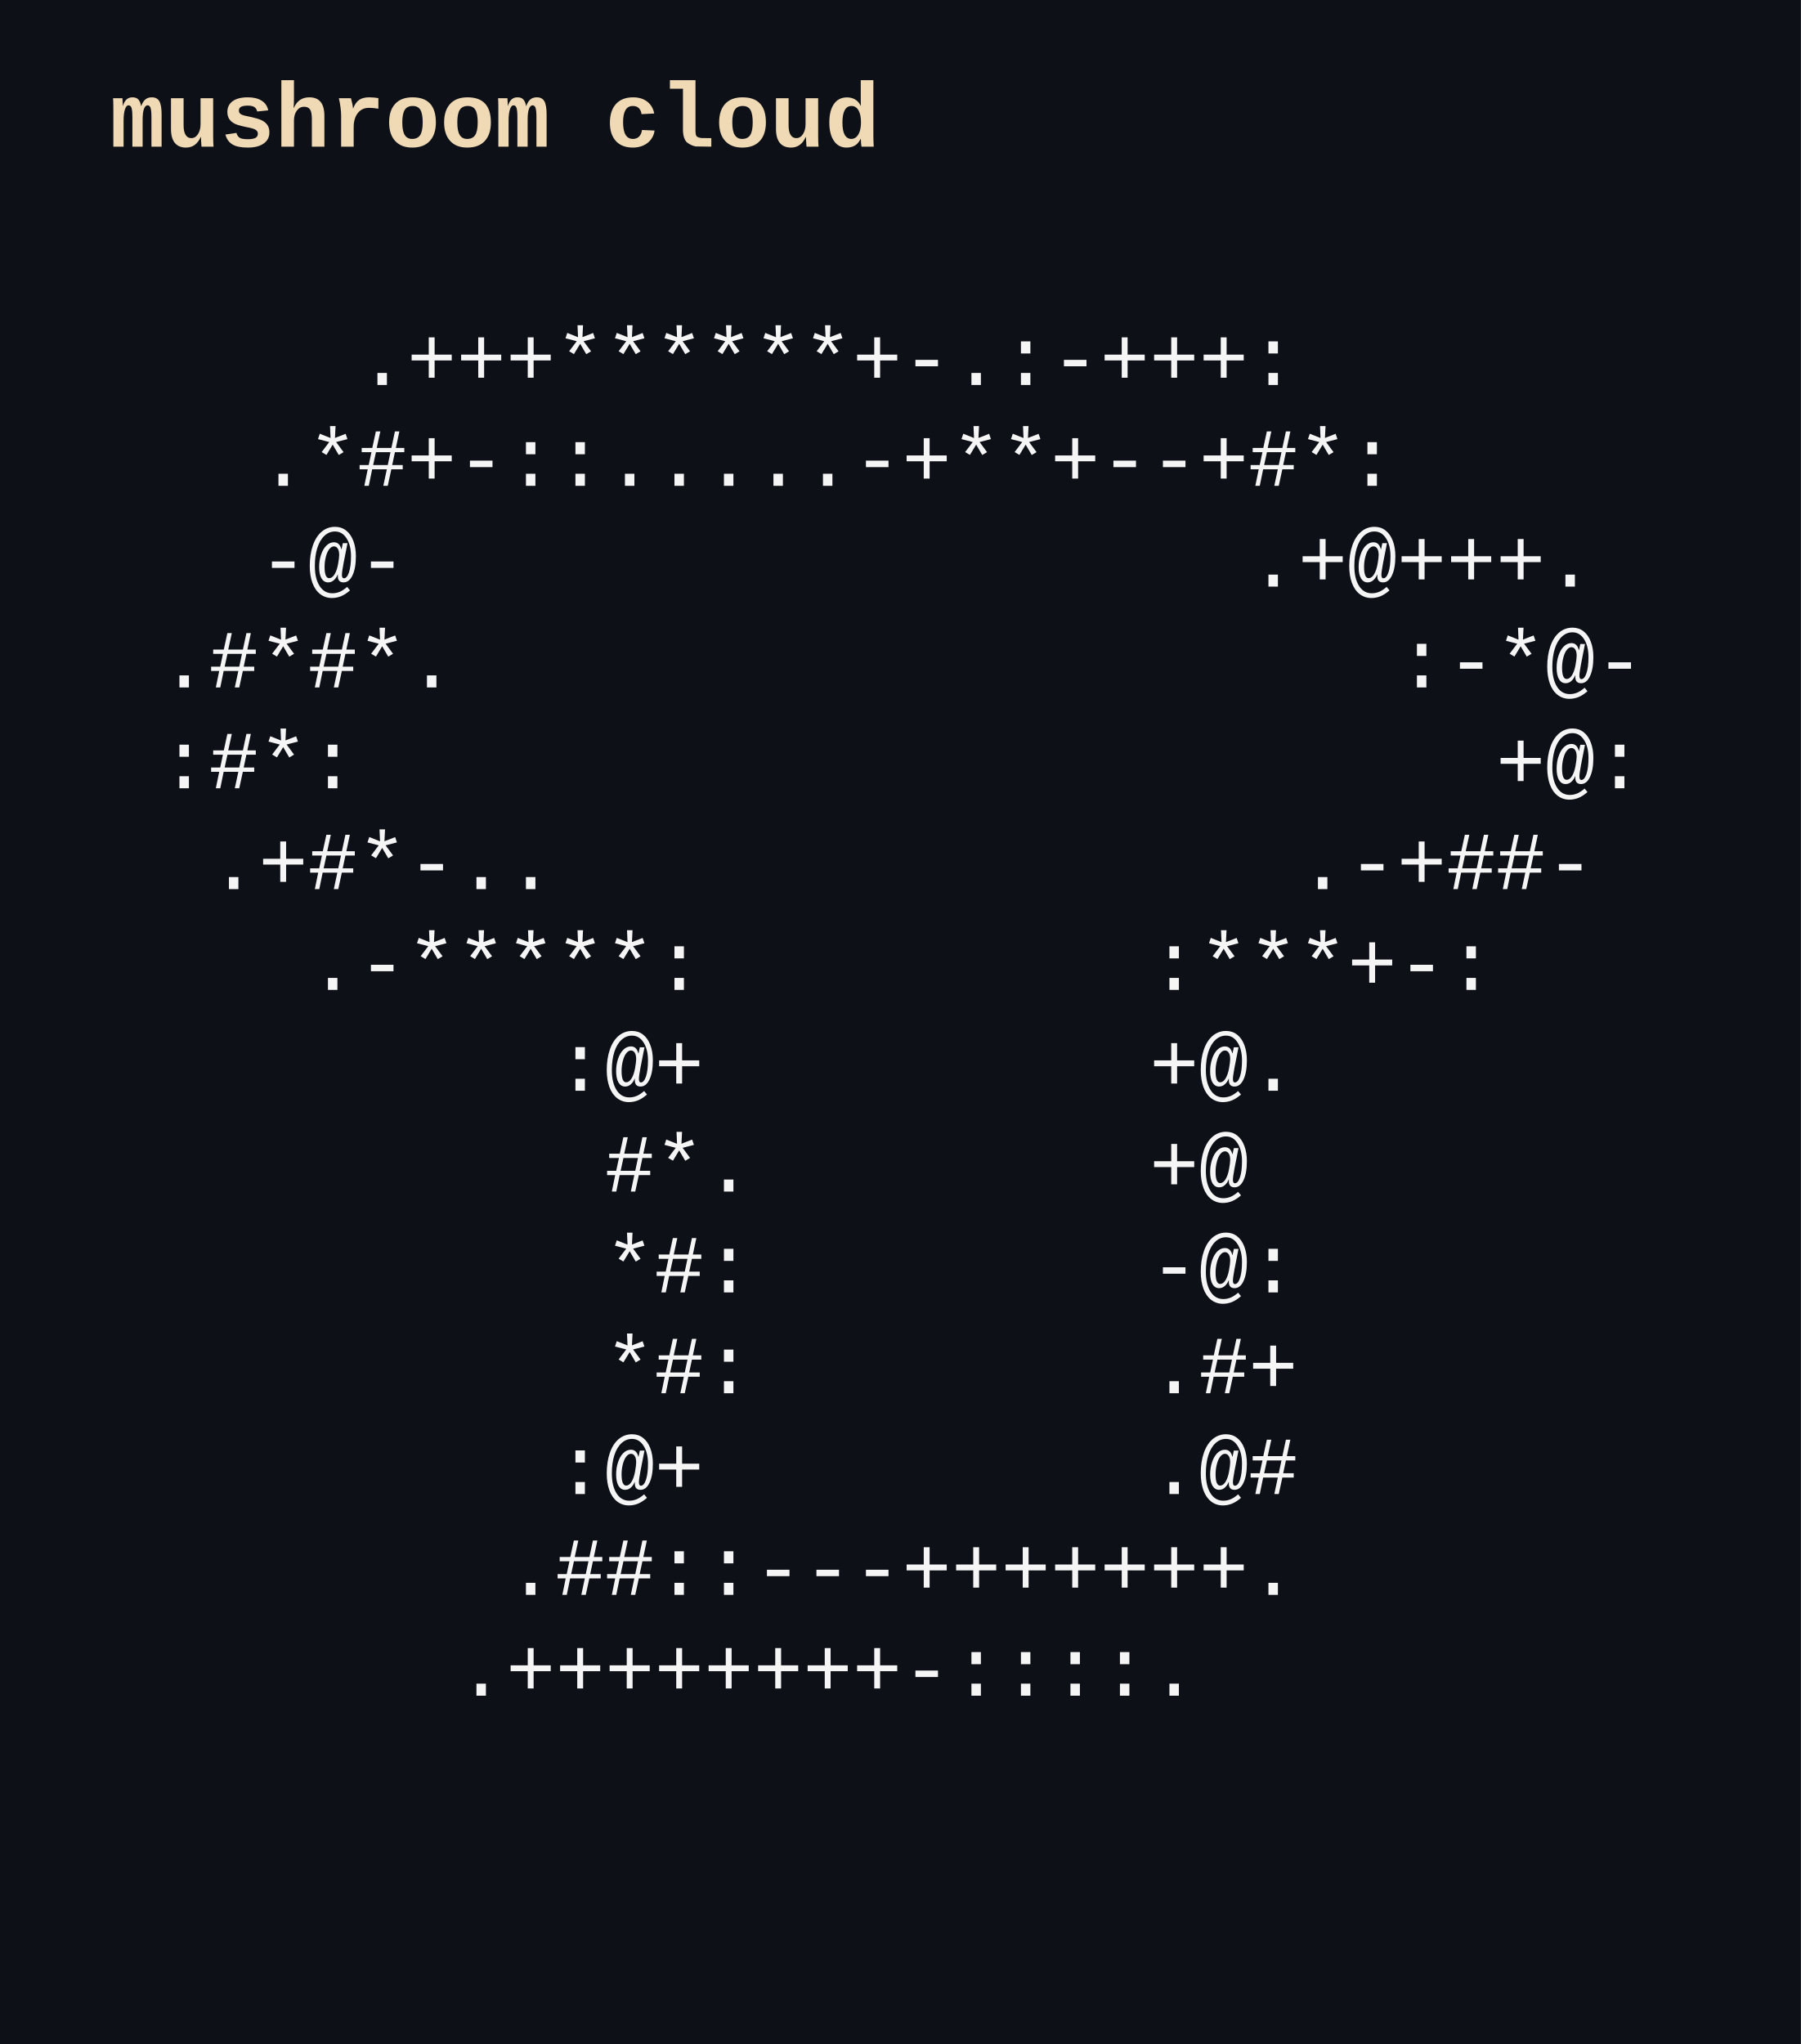
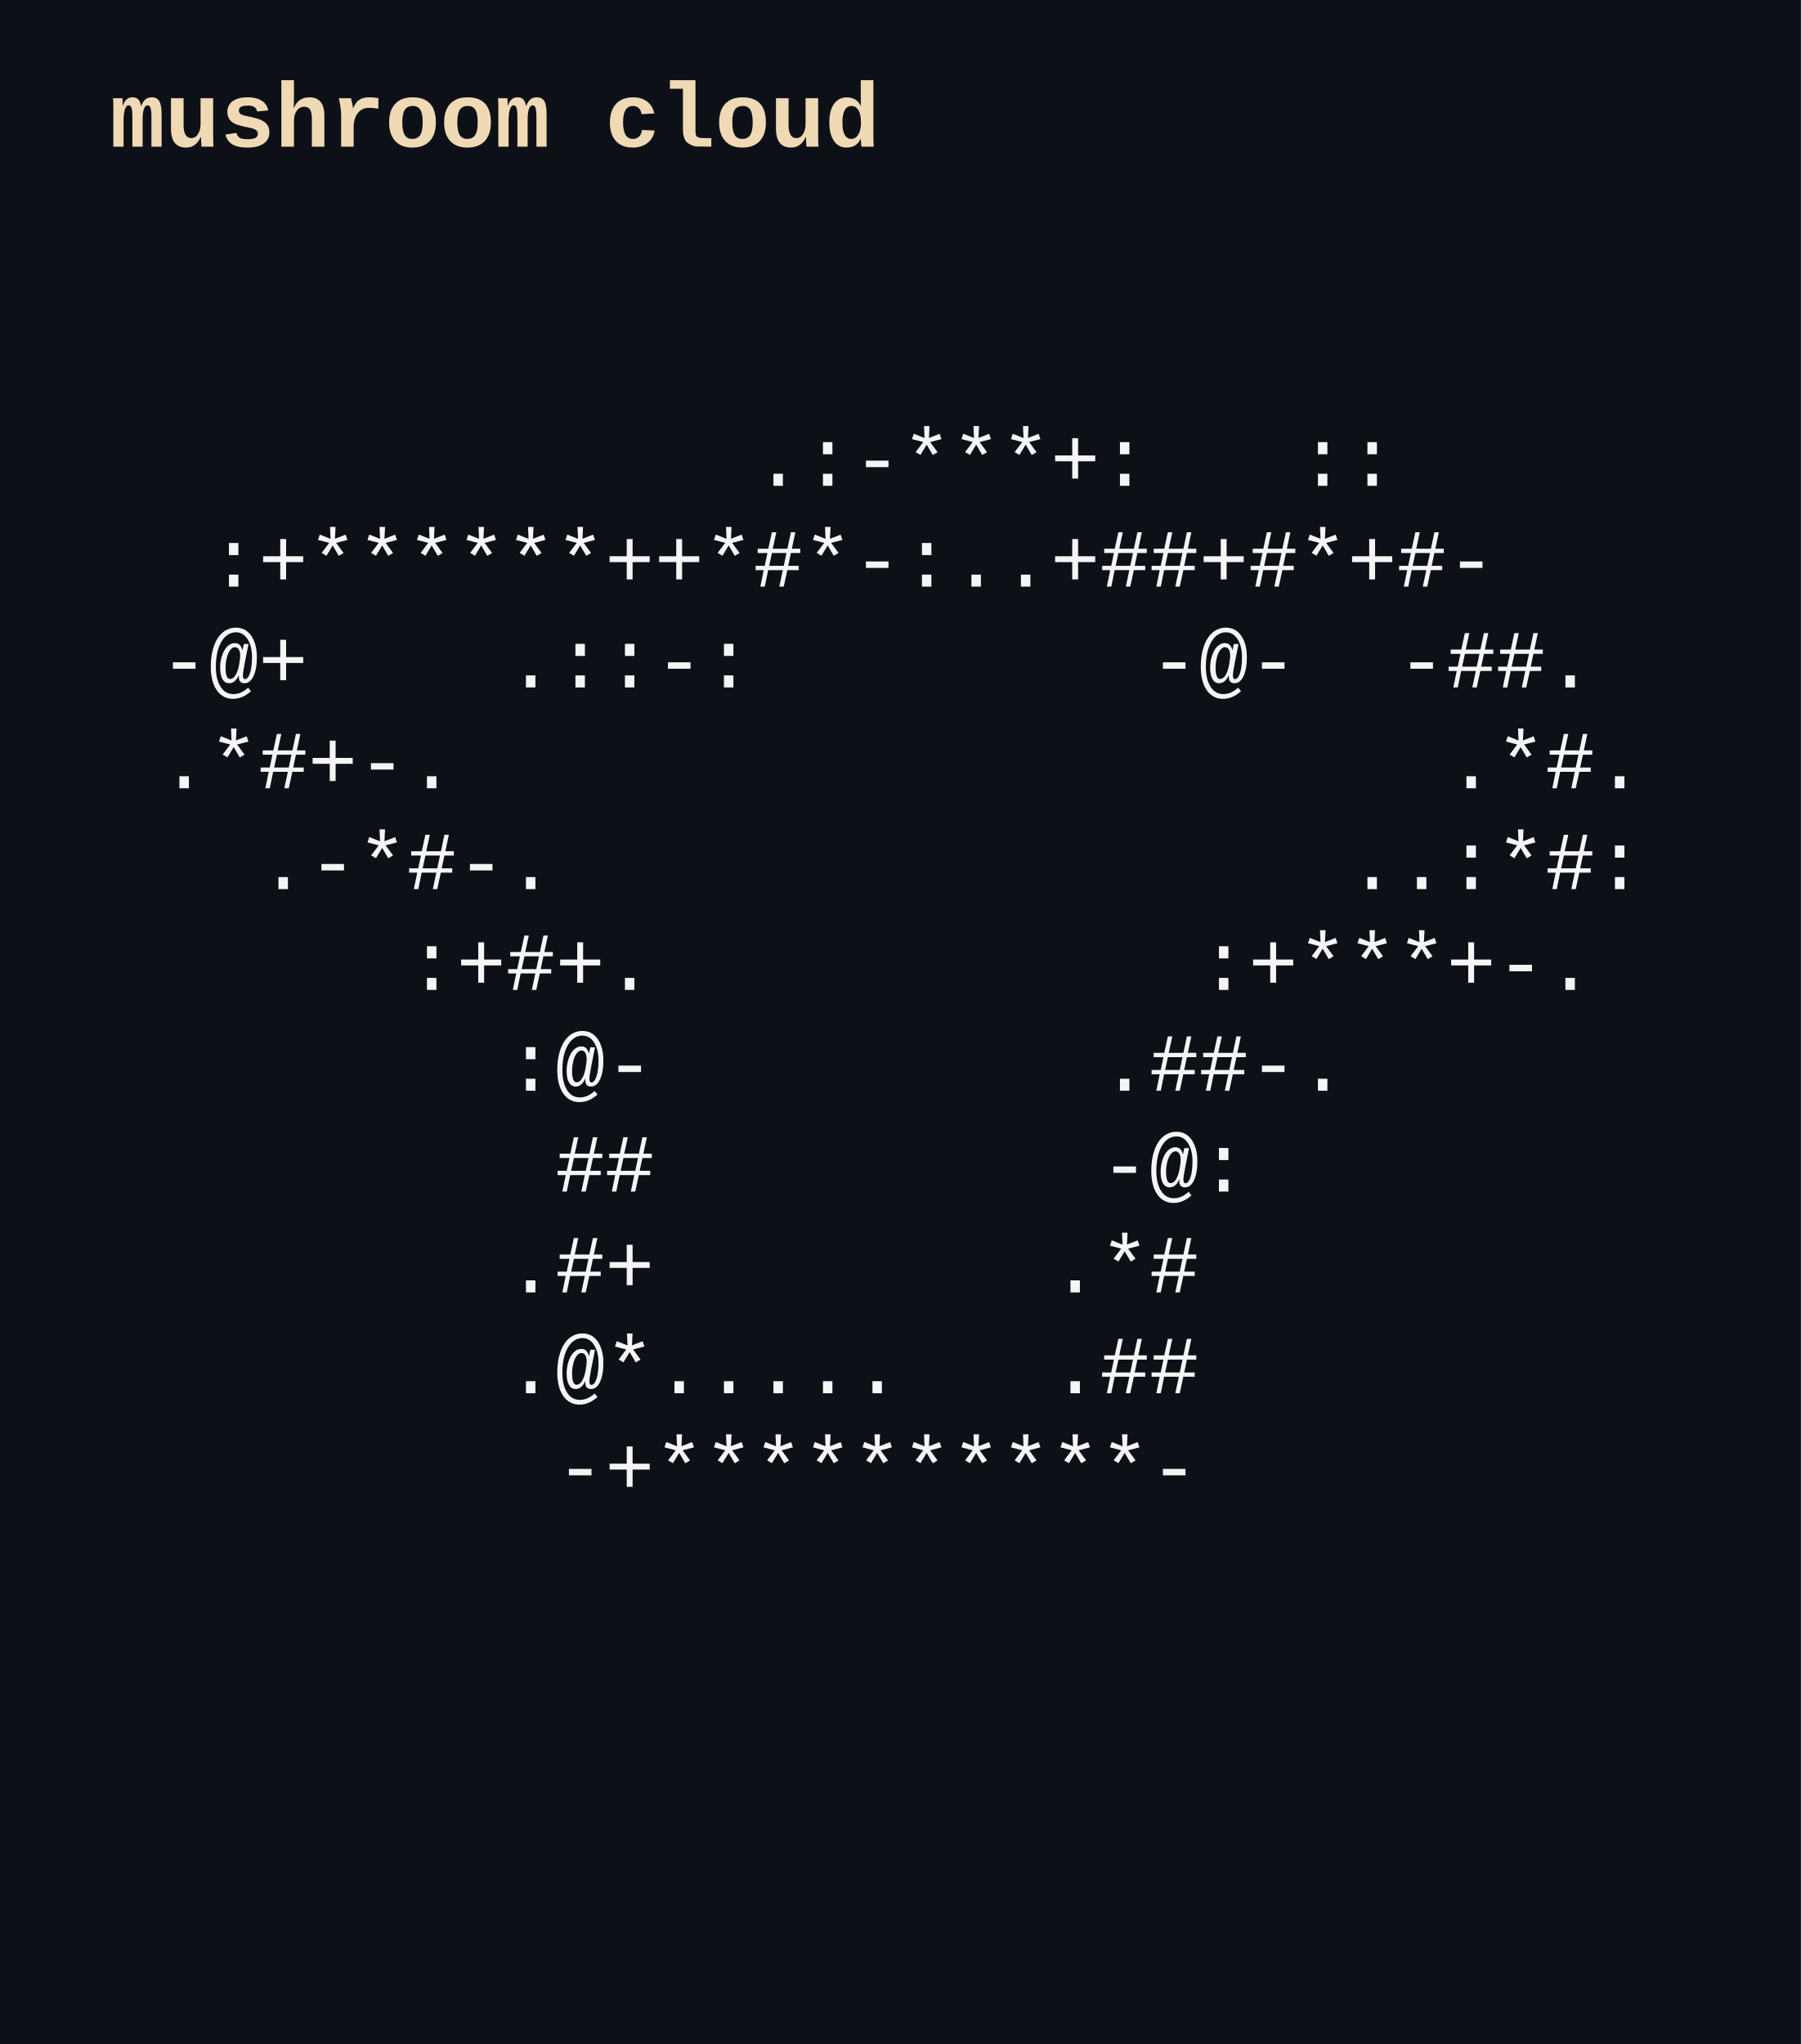
<svg xmlns="http://www.w3.org/2000/svg" width="393" height="446" viewBox="0 0 393 446" role="img" aria-label="mushroom cloud">
  <rect width="100%" height="100%" fill="#0d1117" />
  <text x="24" y="32" font-family="'SFMono-Regular', Menlo, Monaco, Consolas, 'Liberation Mono', monospace" font-size="20" font-weight="700" fill="#f0d9b5">mushroom cloud</text>
  <text x="24" y="62" xml:space="preserve" font-family="'SFMono-Regular', Menlo, Monaco, Consolas, 'Liberation Mono', monospace" font-size="18" fill="#f5f5f5">
    <tspan x="24" dy="0">                                </tspan>
-     <tspan x="24" dy="22">     .+++******+-.:-+++:        </tspan>
-     <tspan x="24" dy="22">   .*#+-::.....-+**+--+#*:      </tspan>
-     <tspan x="24" dy="22">   -@-                 .+@+++.  </tspan>
-     <tspan x="24" dy="22"> .#*#*.                   :-*@- </tspan>
-     <tspan x="24" dy="22"> :#*:                       +@: </tspan>
-     <tspan x="24" dy="22">  .+#*-..               .-+##-  </tspan>
-     <tspan x="24" dy="22">    .-*****:         :***+-:    </tspan>
-     <tspan x="24" dy="22">         :@+         +@.        </tspan>
-     <tspan x="24" dy="22">          #*.        +@         </tspan>
-     <tspan x="24" dy="22">          *#:        -@:        </tspan>
-     <tspan x="24" dy="22">          *#:        .#+        </tspan>
-     <tspan x="24" dy="22">         :@+         .@#        </tspan>
-     <tspan x="24" dy="22">        .##::---+++++++.        </tspan>
-     <tspan x="24" dy="22">       .++++++++-::::.          </tspan>
+     <tspan x="24" dy="22">                                </tspan>
+     <tspan x="24" dy="22">             .:-***+:   ::      </tspan>
+     <tspan x="24" dy="22">  :+******++*#*-:..+##+#*+#-    </tspan>
+     <tspan x="24" dy="22"> -@+    .::-:        -@-  -##.  </tspan>
+     <tspan x="24" dy="22"> .*#+-.                    .*#. </tspan>
+     <tspan x="24" dy="22">   .-*#-.                ..:*#: </tspan>
+     <tspan x="24" dy="22">      :+#+.           :+***+-.  </tspan>
+     <tspan x="24" dy="22">        :@-         .##-.       </tspan>
+     <tspan x="24" dy="22">         ##         -@:         </tspan>
+     <tspan x="24" dy="22">        .#+        .*#          </tspan>
+     <tspan x="24" dy="22">        .@*.....   .##          </tspan>
+     <tspan x="24" dy="22">         -+**********-          </tspan>
+     <tspan x="24" dy="22">                                </tspan>
+     <tspan x="24" dy="22">                                </tspan>
    <tspan x="24" dy="22">                                </tspan>
  </text>
</svg>
